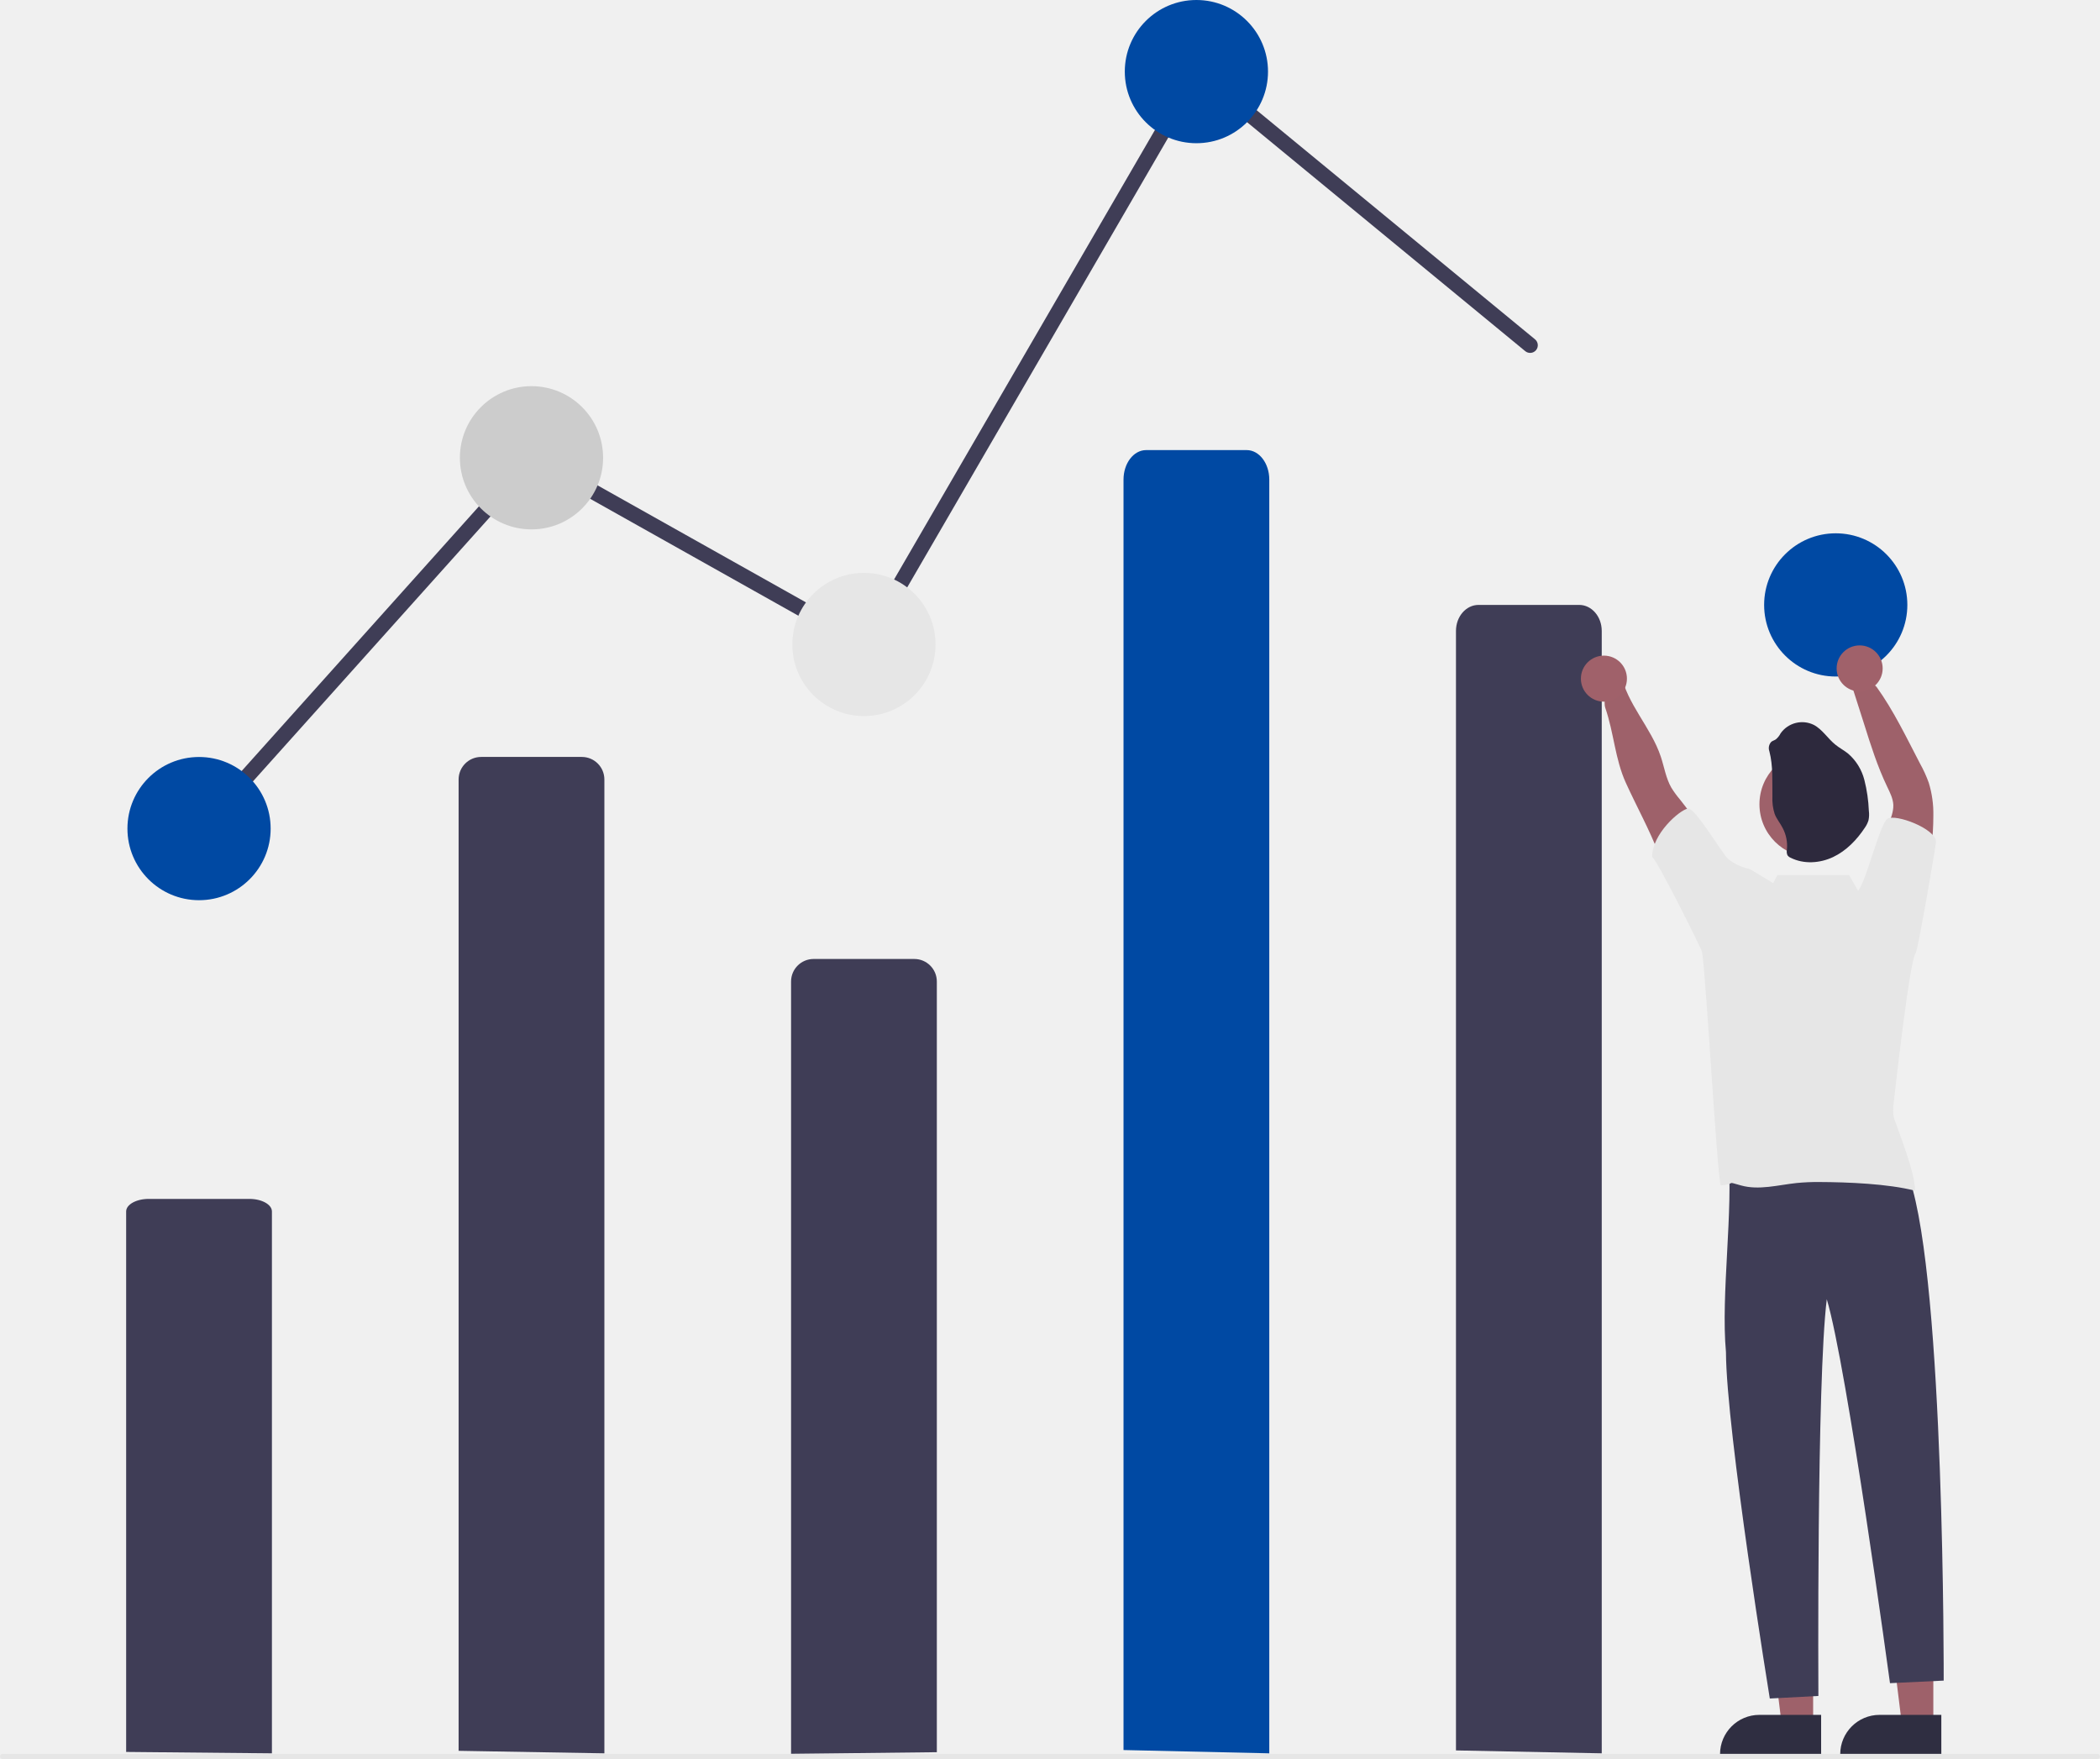
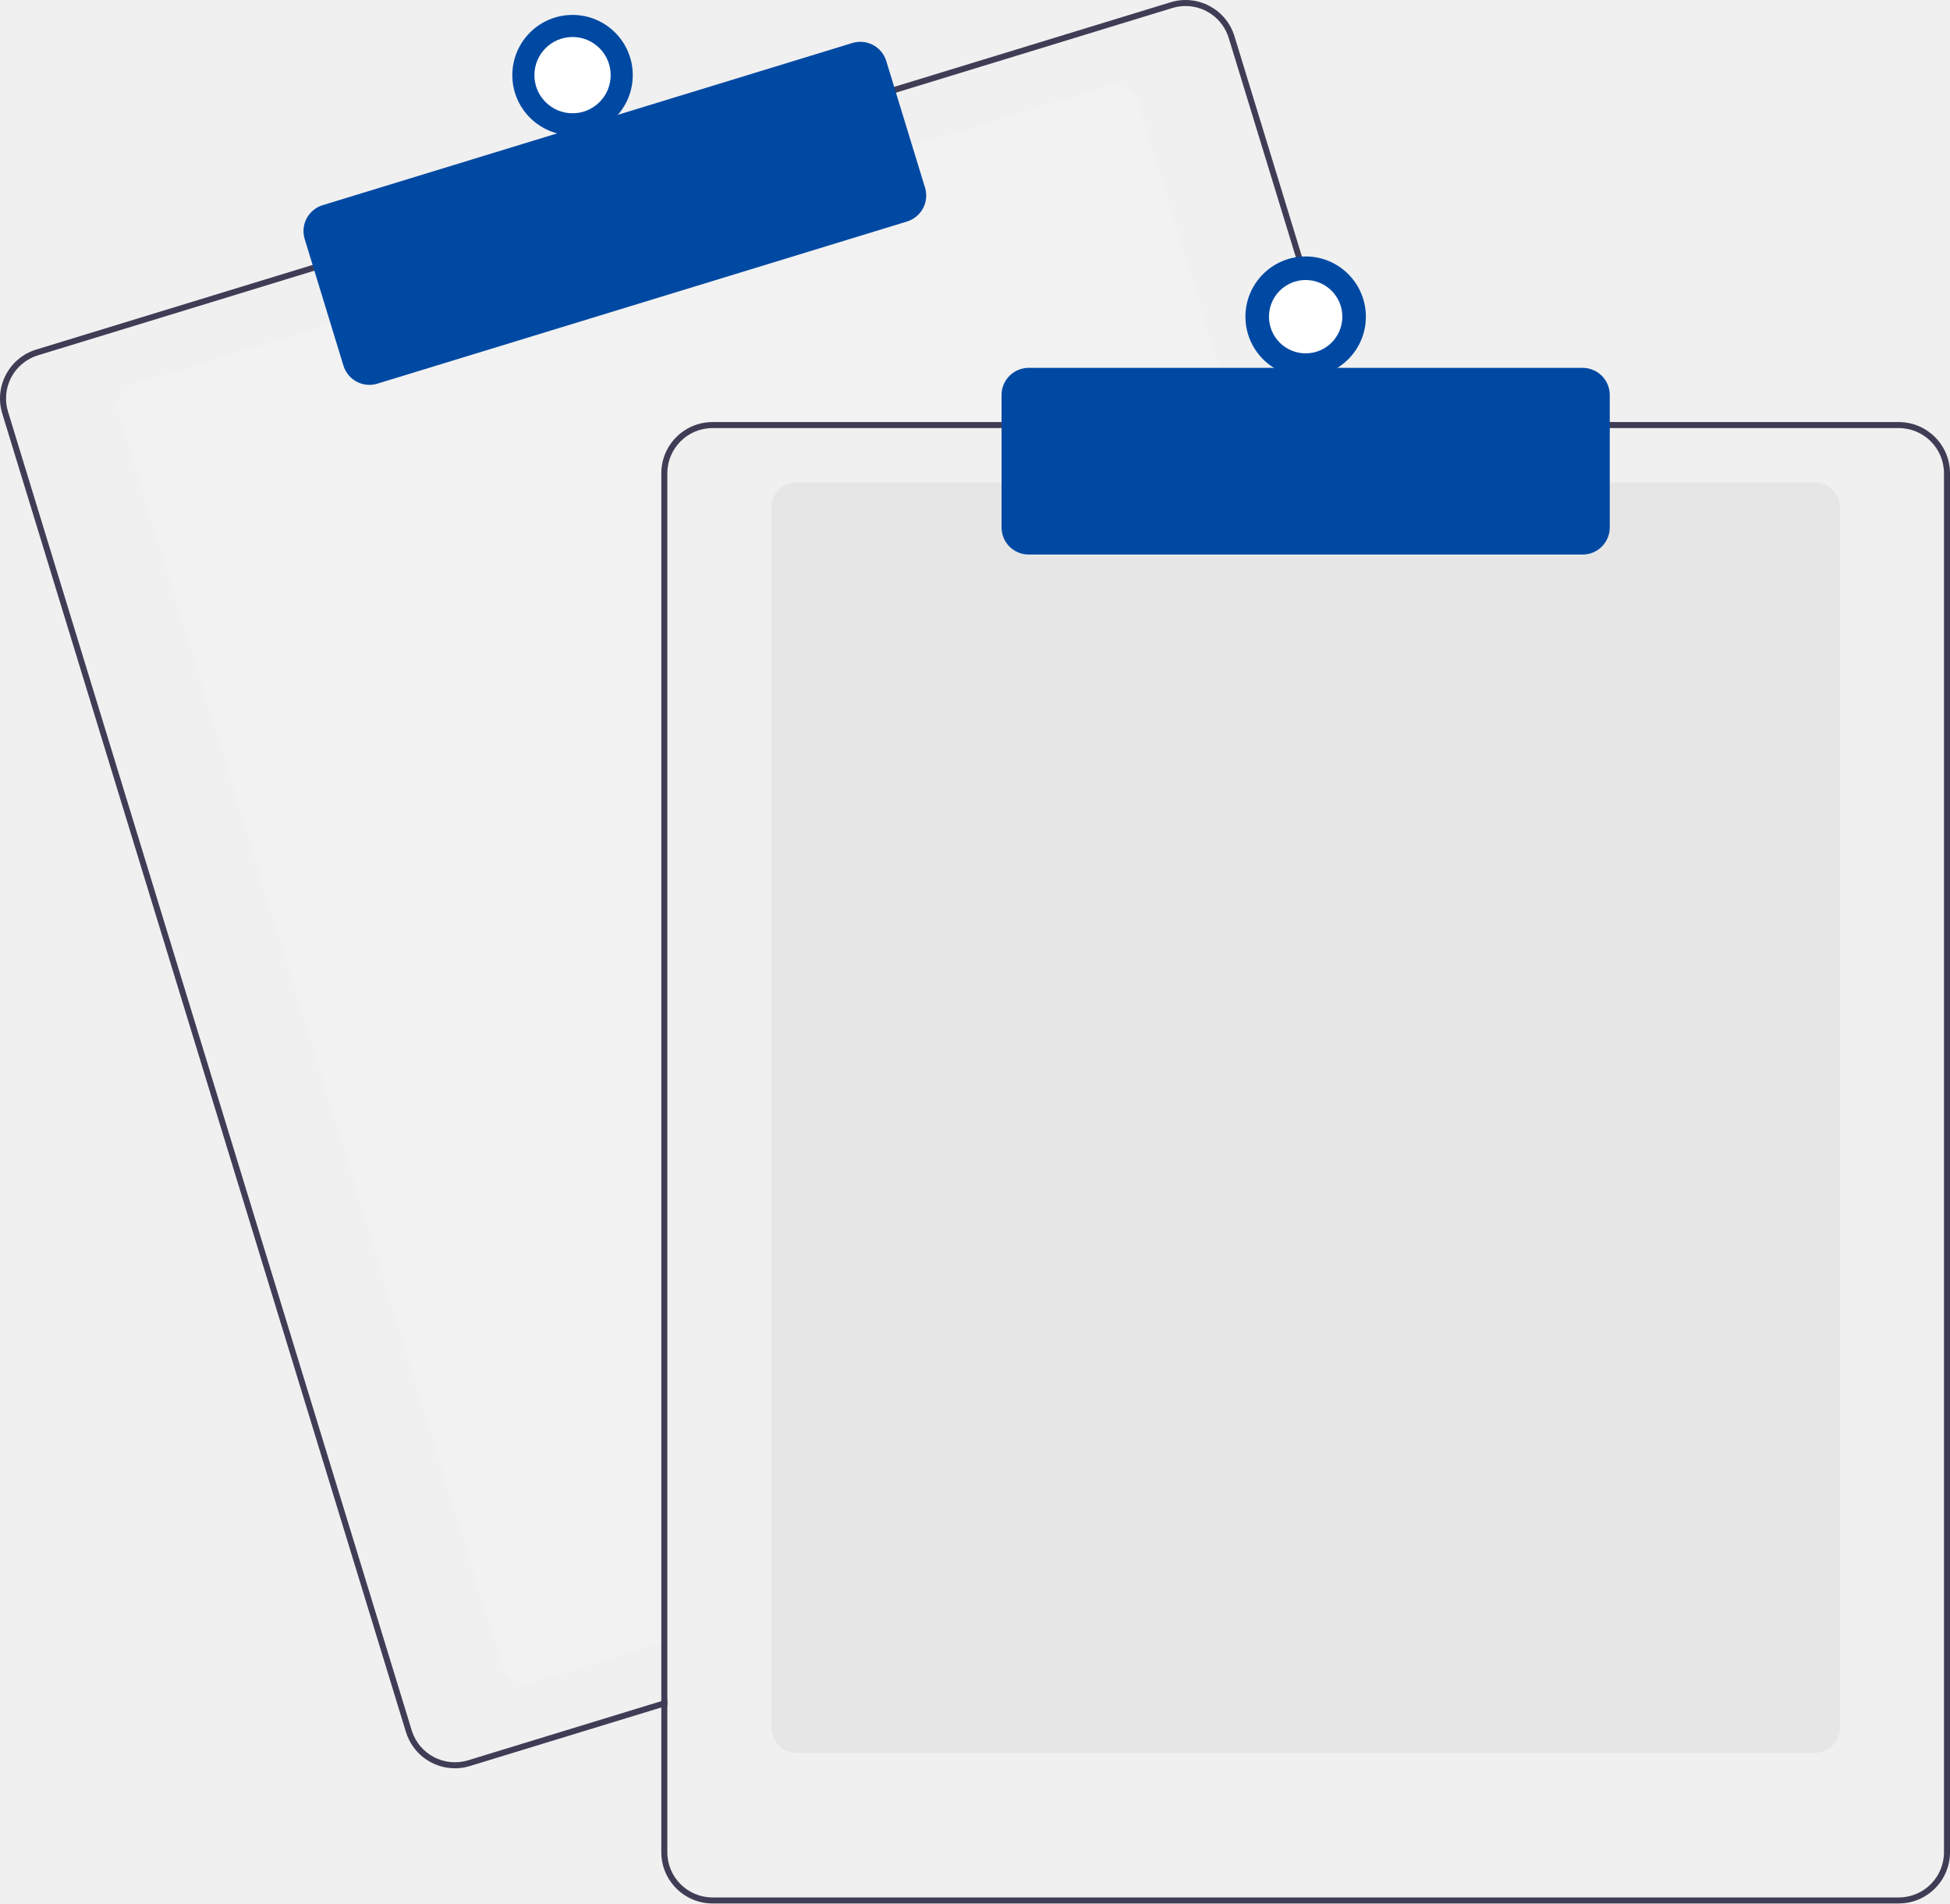
- <svg xmlns="http://www.w3.org/2000/svg" id="bb328e6d-602c-4acd-b0f5-b204c203e1c3" data-name="Layer 1" width="821.168" height="687.802" viewBox="0 0 821.168 687.802">
-   <polygon points="755.994 674.556 743.734 674.555 737.902 627.268 755.996 627.268 755.994 674.556" fill="#9e616a" />
-   <path d="M948.537,792.539l-39.531-.001v-.5a15.387,15.387,0,0,1,15.386-15.386h.001l24.144.001Z" transform="translate(-189.416 -106.099)" fill="#2f2e41" />
-   <polygon points="708.994 674.556 696.734 674.555 690.902 627.268 708.996 627.268 708.994 674.556" fill="#9e616a" />
-   <path d="M901.537,792.539l-39.531-.001v-.5a15.387,15.387,0,0,1,15.386-15.386h.001l24.144.001Z" transform="translate(-189.416 -106.099)" fill="#2f2e41" />
-   <path id="ae5c11dc-7e77-468a-a39f-cc8da6ee1565" data-name="Path 1495" d="M368.748,790.71V410.9a8.82,8.82,0,0,1,8.82-8.82h39.36a8.82,8.82,0,0,1,8.82,8.82h0V791.7Z" transform="translate(-189.416 -106.099)" fill="#3f3d56" />
-   <path id="bc696f83-47b6-45c9-967f-bb64f1f3bee5" data-name="Path 1496" d="M498.748,791.9v-302a8.82,8.82,0,0,1,8.82-8.82h39.36a8.82,8.82,0,0,1,8.82,8.82h0V791.25Z" transform="translate(-189.416 -106.099)" fill="#3f3d56" />
-   <path d="M267.747,433.099a3,3,0,0,1-2.233-5.002l131.605-146.791L526.638,354.035,656.927,129.537,789.655,238.782a3,3,0,1,1-3.813,4.633L658.569,138.66,528.858,362.163,398.376,288.892,269.982,432.101A2.991,2.991,0,0,1,267.747,433.099Z" transform="translate(-189.416 -106.099)" fill="#3f3d56" />
-   <circle id="a1f8771a-4bf9-4603-9747-6ae739e4ad47" data-name="Ellipse 300" cx="77.832" cy="324" r="28" fill="#0049a3" />
-   <circle id="ffdbdf53-78c2-412f-9ede-372406e5d245" data-name="Ellipse 301" cx="207.832" cy="179" r="28" fill="#ccc" />
-   <circle id="b7cff929-f00d-4f86-944c-e500b6ceb6ad" data-name="Ellipse 302" cx="337.832" cy="252" r="28" fill="#e6e6e6" />
-   <circle id="eabc0b76-6faa-4fa0-934c-daff28b491dd" data-name="Ellipse 303" cx="467.832" cy="28" r="28" fill="#0049a3" />
-   <circle id="a7ca0488-8ee6-49e2-b245-2872b84c042e" data-name="Ellipse 304" cx="717.832" cy="236.535" r="28" fill="#0049a3" />
-   <path id="b579ef19-595a-43de-9b6d-0ead8268ca48" data-name="Path 1507" d="M897.348,560.755c10.48,1.262,37.279-8.298,38.731,6.246,13.794,40.605,13.384,196.256,13.384,196.256l-21,1S911.683,640.583,903.748,614.125c-3.982,32.159-3.284,155.133-3.284,155.133l-19,1s-17.043-104.717-17.14-135.453c-2.071-22.514,3.009-55.876.835-77.64a83.218,83.218,0,0,0,32.19,3.59Z" transform="translate(-189.416 -106.099)" fill="#3f3d56" />
-   <path id="b3465432-03e0-48eb-8016-b04aa244e72c" data-name="Path 1513" d="M758.748,790.554V352.8c0-5.614,3.949-10.166,8.82-10.166h39.36c4.871,0,8.82,4.551,8.82,10.166V791.7Z" transform="translate(-189.416 -106.099)" fill="#3f3d56" />
-   <path id="ac7870c5-efcc-4c4b-b17f-07e0bff4d096" data-name="Path 1508" d="M861.698,442.955a130.657,130.657,0,0,0-15.31-24.17,38.322,38.322,0,0,1-3.4-4.64c-2.15-3.73-2.79-8.11-4.15-12.19-3.8-11.44-13.28-20.63-15.59-32.46-.84-4.3-7.936,8.198-6.07,13.53,3.33,9.65,3.76,19.87,8,29.19s9.22,18.26,12.88,27.79c2.08,5.41,3.74,11,6.79,16s7.81,9.19,13.56,9.94a33.45,33.45,0,0,1,1.63-10.68C861.288,451.325,863.508,446.685,861.698,442.955Z" transform="translate(-189.416 -106.099)" fill="#9e616a" />
-   <path id="be4b35b3-6955-40b7-9549-45fdba6a2930" data-name="Path 1509" d="M924.608,449.435a55.259,55.259,0,0,1,3.25-20.78c.92-2.55,2-5.14,1.91-7.85-.13-2.52-1.33-4.83-2.42-7.11-3.76-7.85-6.4-16.17-9-24.47l-5-15.65c-1.63-1.195,7.89-1.61,9.92,1.2,6.64,9.22,11.67,19.81,16.93,29.88a50.577,50.577,0,0,1,3.42,7.49,41.186,41.186,0,0,1,1.8,12.94c0,8.19-1.08,16.35-2.2,24.47-.71,5.09-1.64,10.63-5.49,14C933.728,458.435,929.708,453.435,924.608,449.435Z" transform="translate(-189.416 -106.099)" fill="#9e616a" />
-   <circle id="a7d383a2-21d6-4551-be8a-8c82a5e576cb" data-name="Ellipse 307" cx="708.752" cy="314.484" r="20.75" fill="#9e616a" />
-   <path id="fb091cb1-8ad4-4d57-b74d-c940c723d6bf" data-name="Path 1512" d="M881.3,399.881a3.602,3.602,0,0,1,.76-3.723c.518-.408,1.206-.561,1.762-.95a7.602,7.602,0,0,0,1.9-2.403,10.315,10.315,0,0,1,12.909-3.277c3.429,1.795,5.5,5.389,8.549,7.808,1.548,1.254,3.344,2.184,4.902,3.438a20.146,20.146,0,0,1,6.355,10.278,58.31,58.31,0,0,1,1.762,12.125,10.905,10.905,0,0,1-.142,3.686,10.317,10.317,0,0,1-1.396,2.85c-3.135,4.749-7.266,9.062-12.444,11.513s-11.475,2.85-16.581.285a2.85,2.85,0,0,1-1.273-1.017,3.658,3.658,0,0,1-.199-2.194,15.018,15.018,0,0,0-1.653-8.406c-.95-1.9-2.375-3.534-3.135-5.5a19.16,19.16,0,0,1-.893-6.82C882.392,411.593,882.798,405.638,881.3,399.881Z" transform="translate(-189.416 -106.099)" fill="#2d293d" />
-   <path id="ef6ae9ea-be37-4bc6-b1be-067860dc7e9d" data-name="Path 1514" d="M238.747,791.149V579.808c0-2.71,3.949-4.908,8.82-4.908h39.36c4.871,0,8.82,2.2,8.82,4.908V791.7Z" transform="translate(-189.416 -106.099)" fill="#3f3d56" />
-   <path id="b4c810f7-8361-4f56-9780-d97c96bbbba4" data-name="Path 944" d="M1009.585,793.901H190.416a1,1,0,1,1,0-2h819.168a1,1,0,0,1,0,2Z" transform="translate(-189.416 -106.099)" fill="#e6e6e6" />
-   <path id="b32730d1-ac43-40b1-a176-73e18bf362e5" data-name="Path 1515" d="M628.747,790.405V293.635c0-6.371,3.949-11.536,8.82-11.536h39.36c4.871,0,8.82,5.165,8.82,11.536V791.7Z" transform="translate(-189.416 -106.099)" fill="#0049a3" />
-   <circle cx="627.182" cy="265.366" r="9" fill="#a0616a" />
-   <circle cx="727.182" cy="261.366" r="9" fill="#a0616a" />
-   <path d="M938.468,478.875c.878-.804,8.038-42.674,7.996-43.617-.111-5.158-15.85-11.05-19-9-2.972,1.934-8.147,24.124-11.477,28.165l-3.523-6.165h-28l-1.697,3.152c-3.674-2.213-6.979-4.254-8.158-4.929a5.3,5.3,0,0,0-1.311-.645,20.311,20.311,0,0,1-8-3.76c-2.3-1.77-12.974-20.307-15.834-19.817-3.23.54-14.125,9.96-14,19,1.372-.029,19.214,35.648,19.464,36.977,1.37,5.62,5.894,87.58,7.354,91.4,6.726-.65,1.416-1.81,7.926,0,7.01,1.95,14.41-.16,21.64-.94a83.114,83.114,0,0,1,9.06-.4c11,.05,26.7.66,37.35,3.39.06-6.98-6.07-22.08-8.34-28.67a19.248,19.248,0,0,1,.03-5.94C930.238,534.665,936.094,481.54,938.468,478.875Z" transform="translate(-189.416 -106.099)" fill="#e6e6e6" />
+ <svg xmlns="http://www.w3.org/2000/svg" id="b21613c9-2bf0-4d37-bef0-3b193d34fc5d" data-name="Layer 1" width="647.636" height="632.174" viewBox="0 0 647.636 632.174">
+   <path d="M687.328,276.087H512.818a15.018,15.018,0,0,0-15,15v387.85l-2,.61-42.81,13.11a8.007,8.007,0,0,1-9.99-5.31L315.678,271.397a8.003,8.003,0,0,1,5.31-9.99l65.97-20.2,191.25-58.54,65.97-20.2a7.989,7.989,0,0,1,9.99,5.3l32.55,106.32Z" transform="translate(-276.1819 -133.9131)" fill="#f2f2f2" />
+   <path d="M725.408,274.087l-39.23-128.14a16.994,16.994,0,0,0-21.23-11.28l-92.75,28.39L380.958,221.607l-92.75,28.4a17.015,17.015,0,0,0-11.28,21.23l134.08,437.93a17.027,17.027,0,0,0,16.26,12.03,16.789,16.789,0,0,0,4.97-.75l63.58-19.46,2-.62v-2.09l-2,.61-64.17,19.65a15.015,15.015,0,0,1-18.73-9.95l-134.07-437.94a14.979,14.979,0,0,1,9.95-18.73l92.75-28.4,191.24-58.54,92.75-28.4a15.156,15.156,0,0,1,4.41-.66,15.015,15.015,0,0,1,14.32,10.61l39.05,127.56.62,2h2.08Z" transform="translate(-276.1819 -133.9131)" fill="#3f3d56" />
+   <path d="M398.863,261.734a9.016,9.016,0,0,1-8.611-6.367l-12.88-42.072a8.999,8.999,0,0,1,5.971-11.24l175.939-53.864a9.009,9.009,0,0,1,11.241,5.971l12.88,42.072a9.01,9.01,0,0,1-5.971,11.241L401.492,261.339A8.976,8.976,0,0,1,398.863,261.734Z" transform="translate(-276.1819 -133.9131)" fill="#0049a3" />
+   <circle cx="190.154" cy="24.955" r="20" fill="#0049a3" />
+   <circle cx="190.154" cy="24.955" r="12.665" fill="#fff" />
+   <path d="M878.818,716.087h-338a8.51,8.51,0,0,1-8.5-8.5v-405a8.51,8.51,0,0,1,8.5-8.5h338a8.51,8.51,0,0,1,8.5,8.5v405A8.51,8.51,0,0,1,878.818,716.087Z" transform="translate(-276.1819 -133.9131)" fill="#e6e6e6" />
+   <path d="M723.318,274.087h-210.5a17.024,17.024,0,0,0-17,17v407.8l2-.61v-407.19a15.018,15.018,0,0,1,15-15H723.938Zm183.5,0h-394a17.024,17.024,0,0,0-17,17v458a17.024,17.024,0,0,0,17,17h394a17.024,17.024,0,0,0,17-17v-458A17.024,17.024,0,0,0,906.818,274.087Zm15,475a15.018,15.018,0,0,1-15,15h-394a15.018,15.018,0,0,1-15-15v-458a15.018,15.018,0,0,1,15-15h394a15.018,15.018,0,0,1,15,15Z" transform="translate(-276.1819 -133.9131)" fill="#3f3d56" />
+   <path d="M801.818,318.087h-184a9.01,9.01,0,0,1-9-9v-44a9.01,9.01,0,0,1,9-9h184a9.01,9.01,0,0,1,9,9v44A9.01,9.01,0,0,1,801.818,318.087Z" transform="translate(-276.1819 -133.9131)" fill="#0049a3" />
+   <circle cx="433.636" cy="105.174" r="20" fill="#0049a3" />
+   <circle cx="433.636" cy="105.174" r="12.182" fill="#fff" />
</svg>
